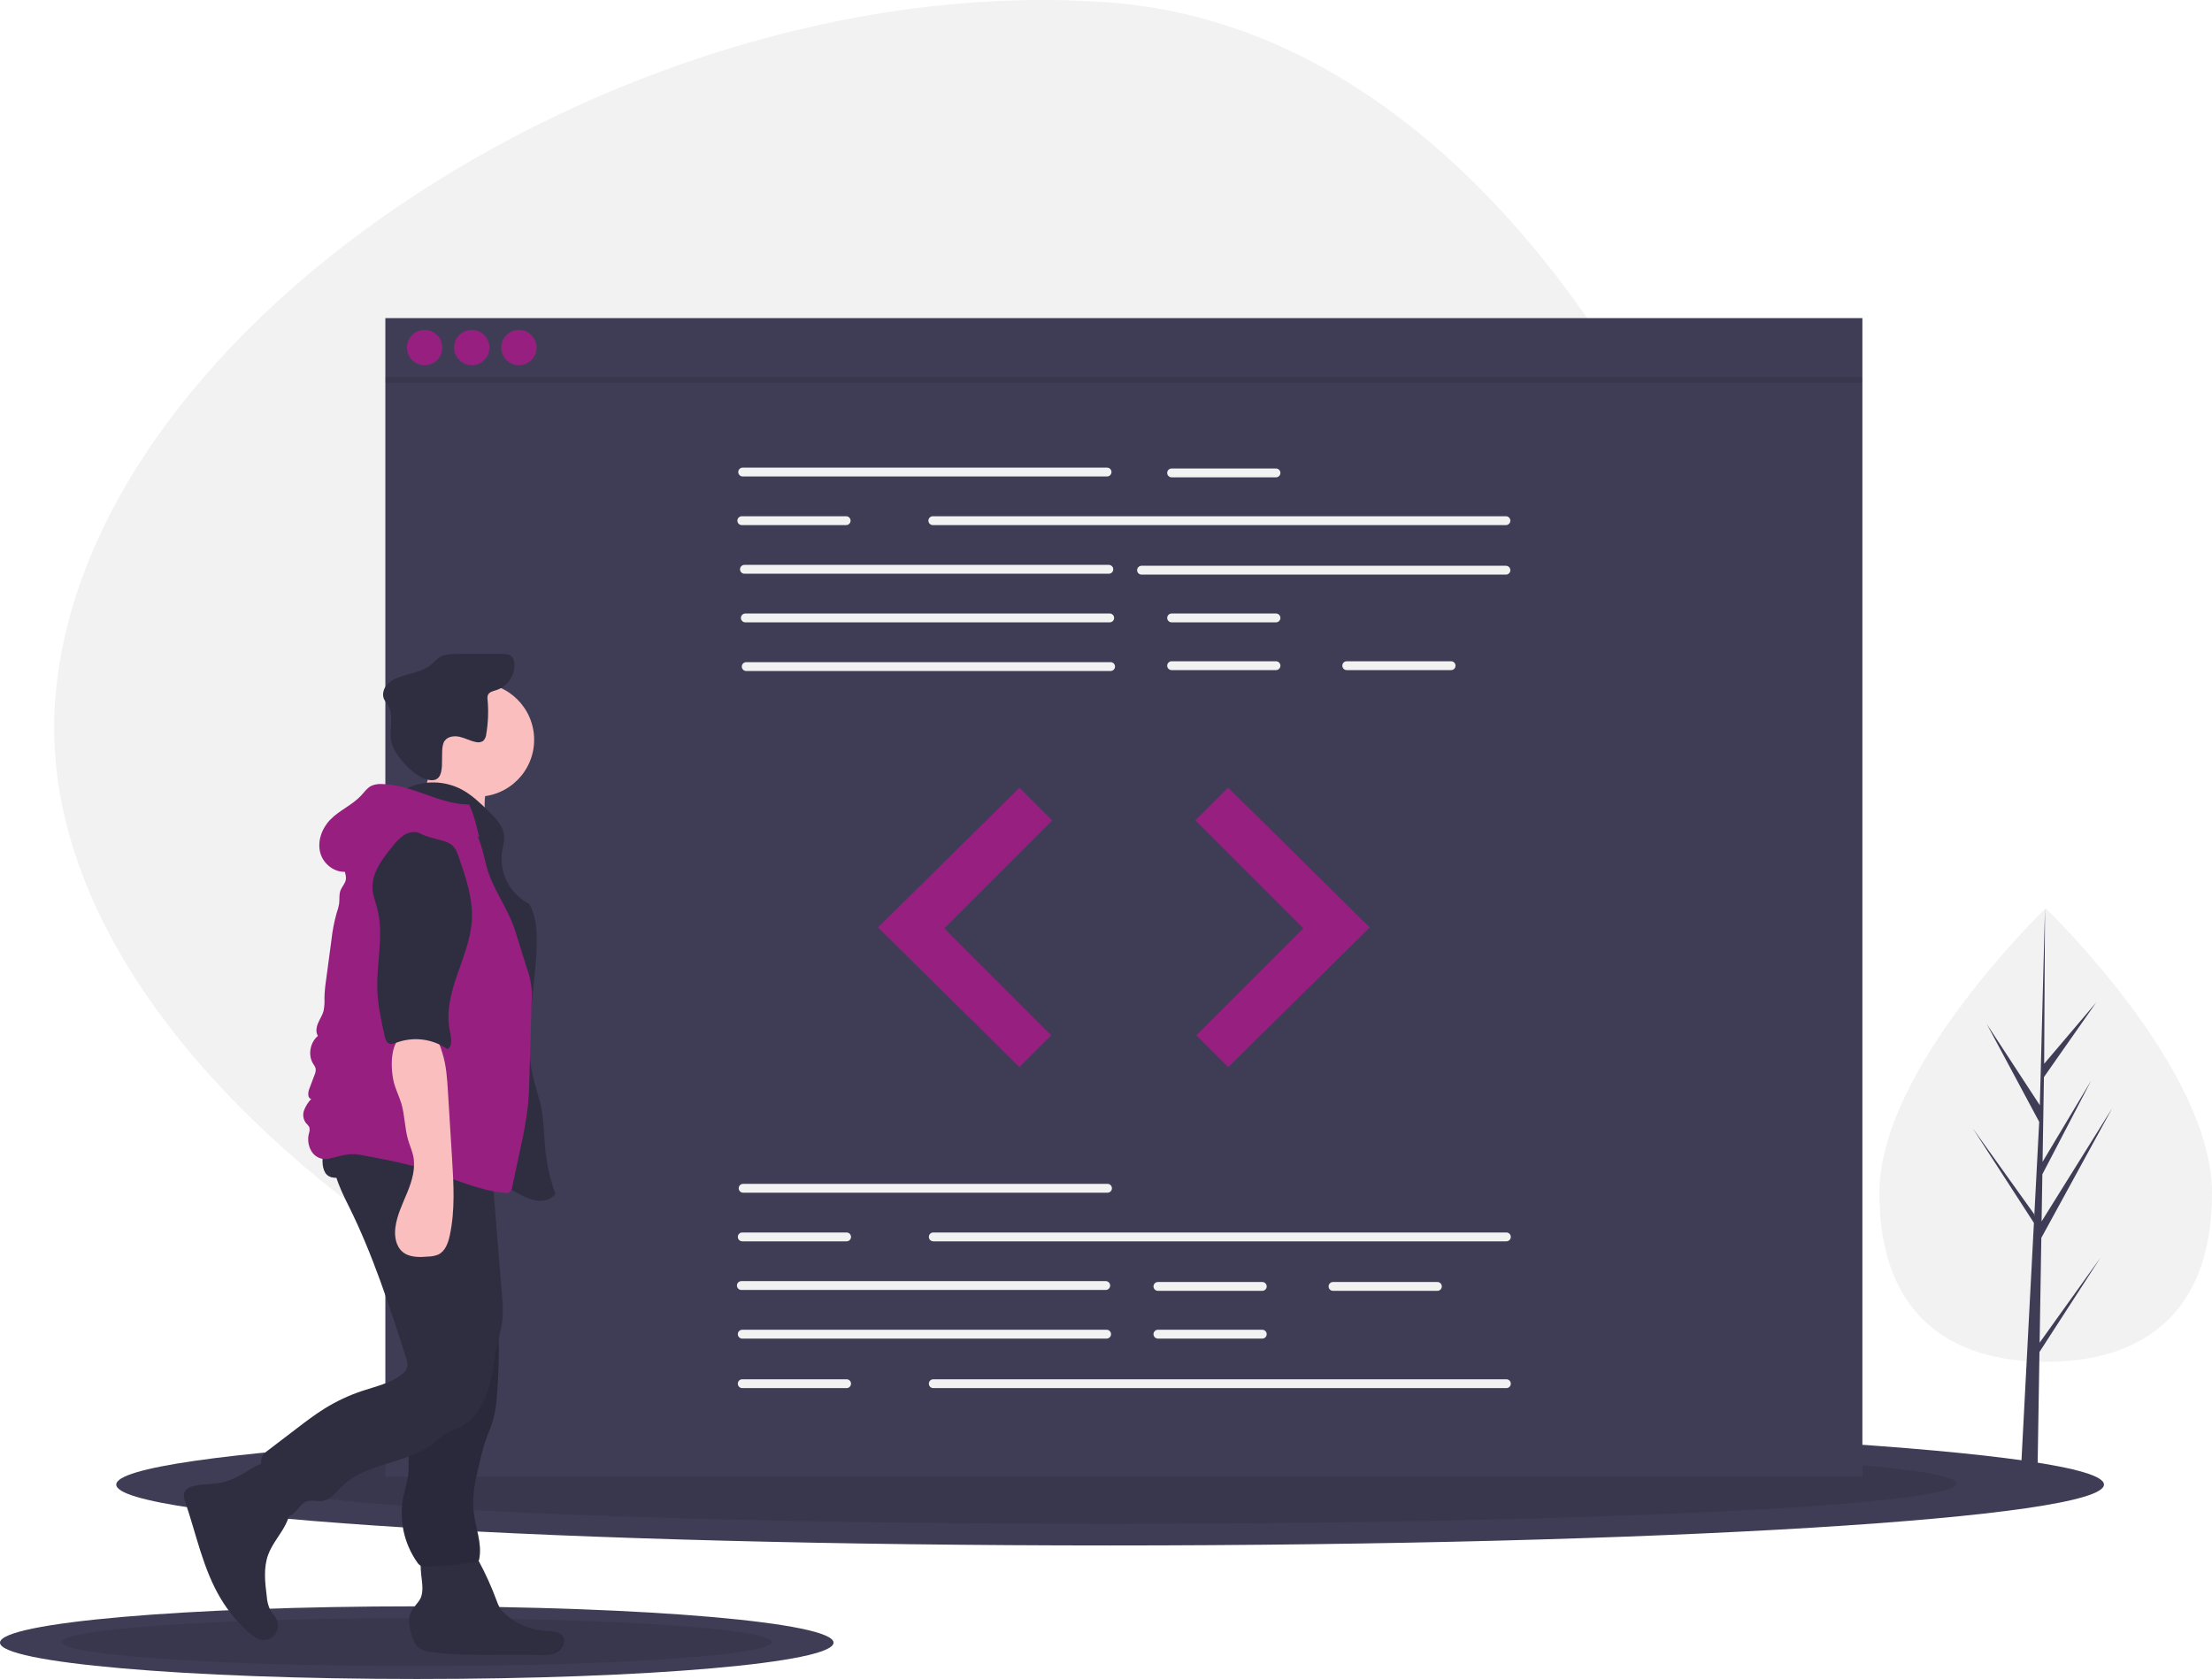
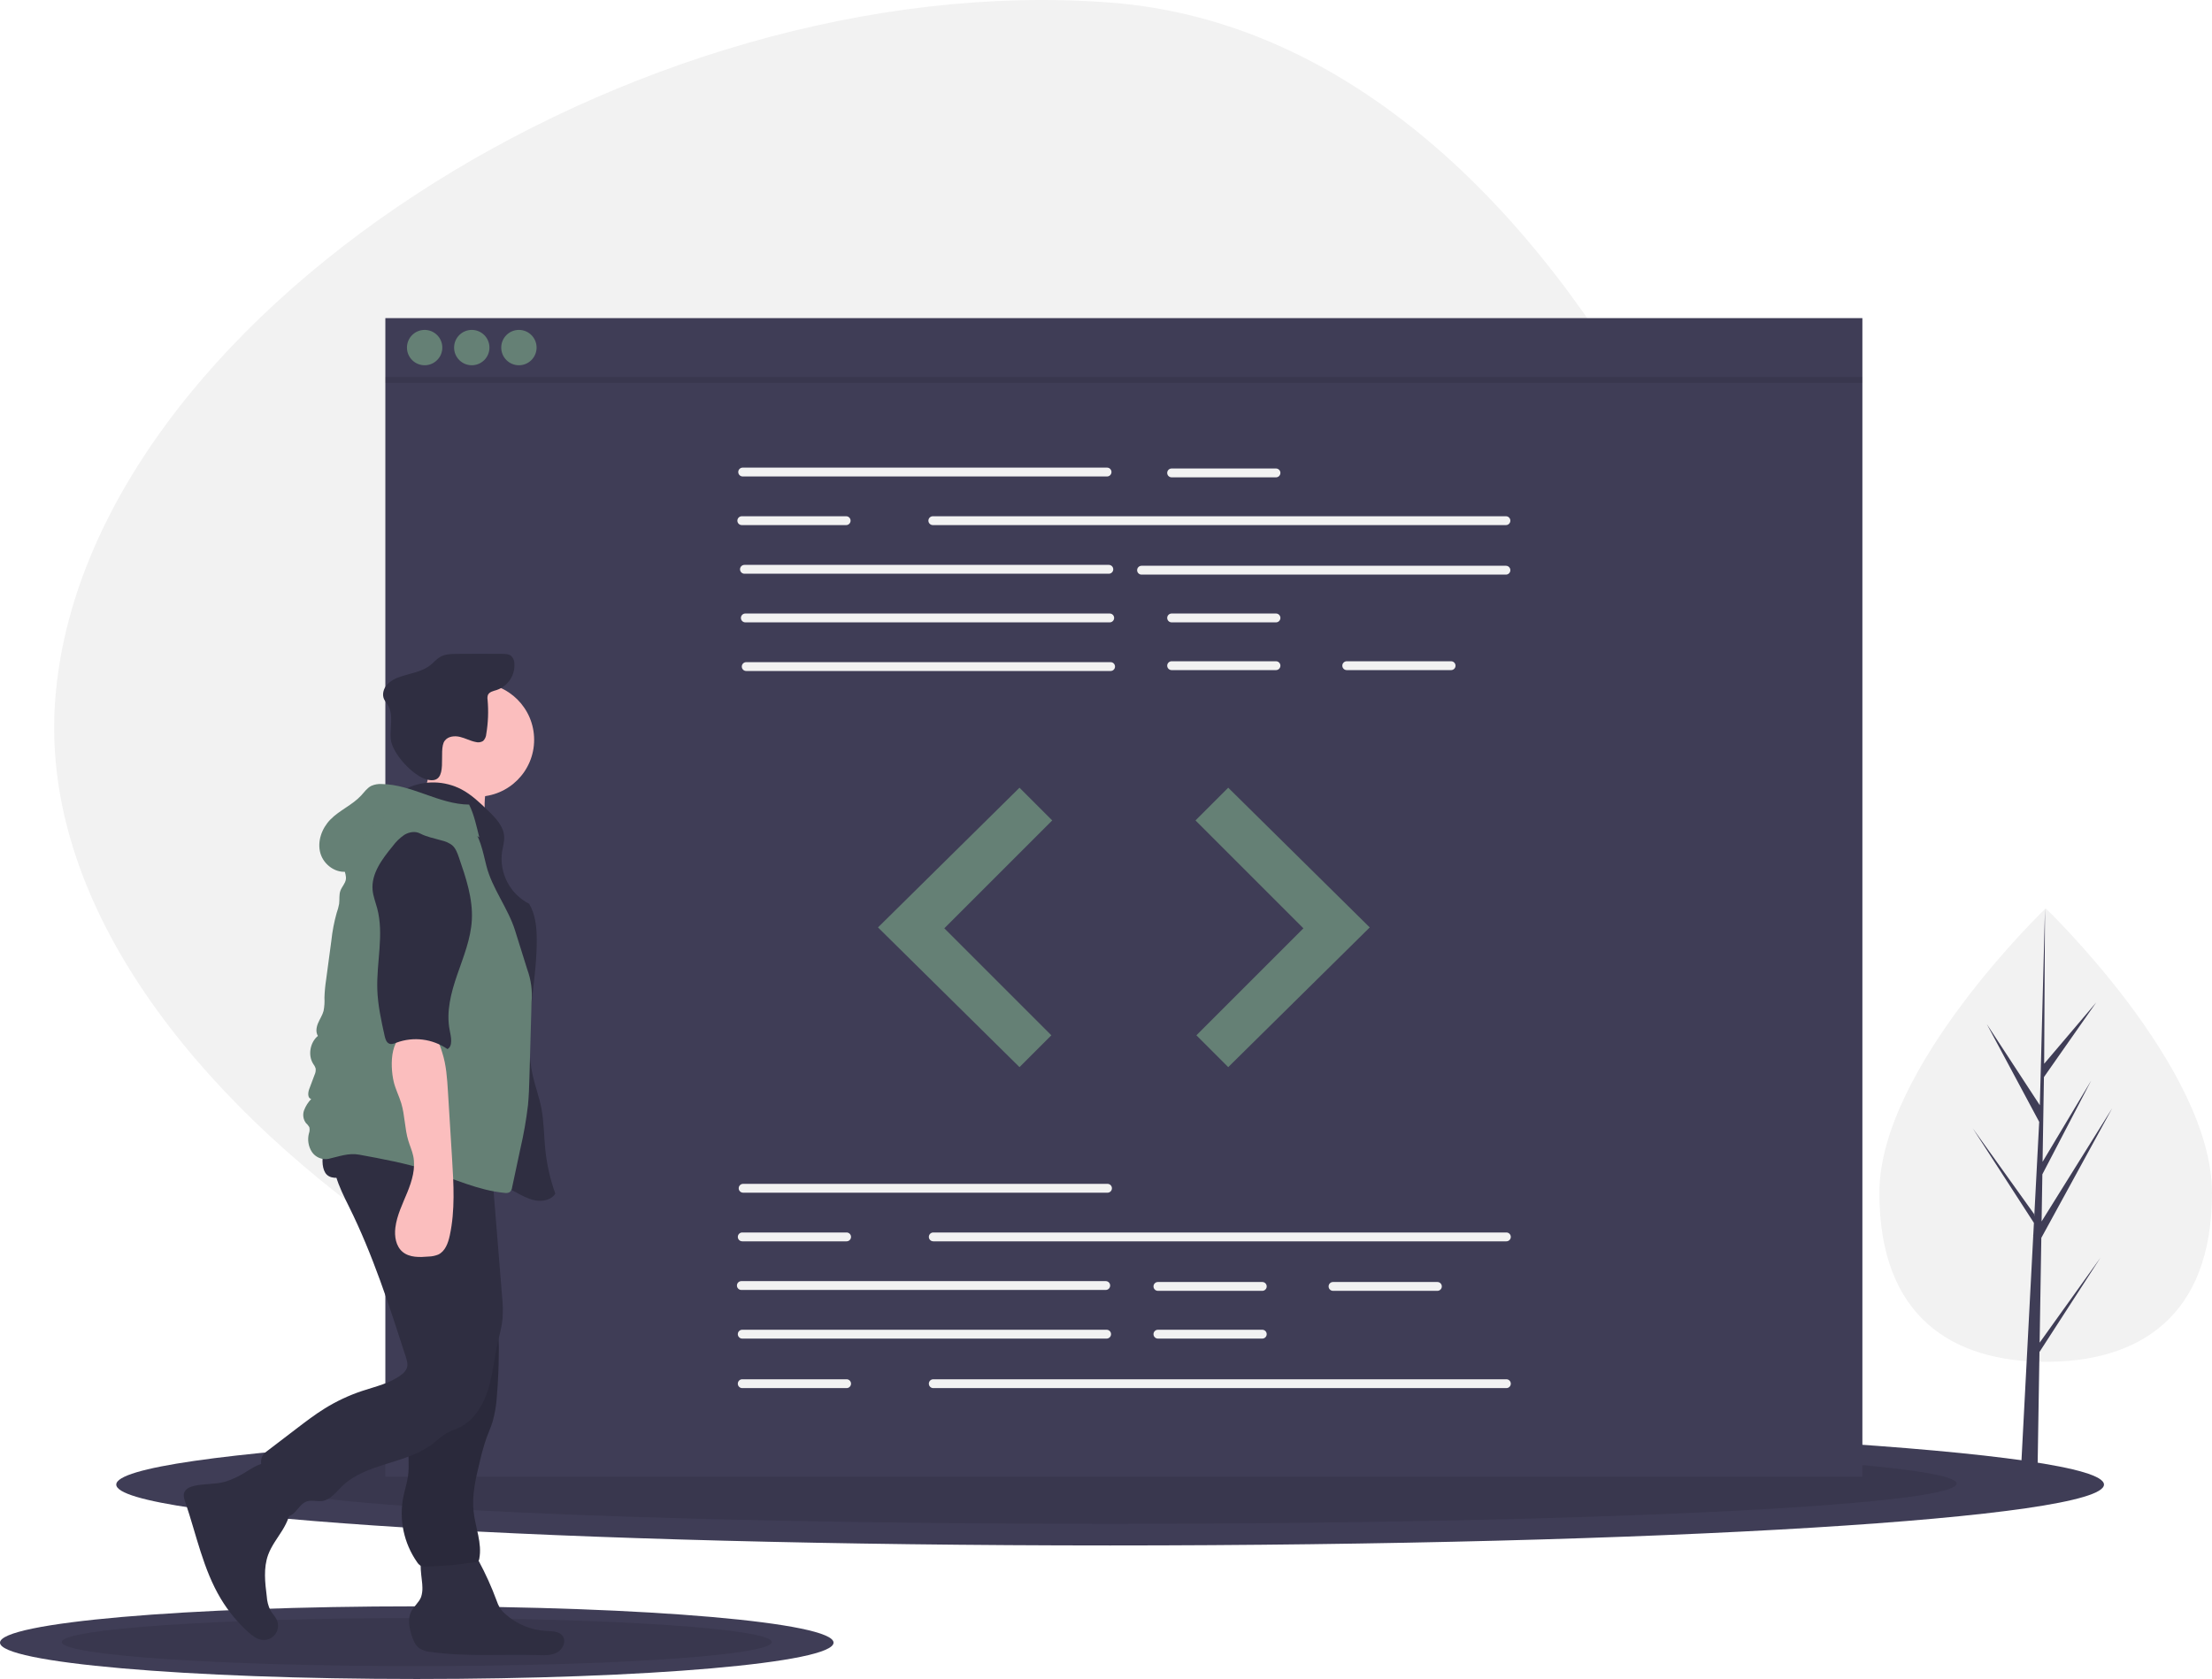
<svg xmlns="http://www.w3.org/2000/svg" id="a594ac37-6d44-4297-8862-1cbd9c01c0b7" data-name="Layer 1" width="1126.194" height="855" viewBox="0 0 1126.194 855">
  <path d="M581.768,778.438C339.369,759.991,50.297,572.172,65.014,378.781S359.7,5.358,602.099,23.805,984.031,403.667,969.314,597.058,824.166,796.885,581.768,778.438Z" transform="translate(-36.90323 -22.5)" fill="#f2f2f2" />
  <ellipse cx="565.194" cy="756" rx="506" ry="31" fill="#3f3d56" />
  <ellipse cx="565.194" cy="755.5" rx="431" ry="20.5" opacity="0.1" />
  <ellipse cx="212.194" cy="836.5" rx="212.194" ry="18.5" fill="#3f3d56" />
  <ellipse cx="212.194" cy="836.202" rx="180.742" ry="12.234" opacity="0.1" />
  <rect x="196.194" y="162" width="752" height="590" fill="#3f3d56" />
  <path d="M600.541,265.129H415.024a2.251,2.251,0,1,1,0-4.503H600.541a2.251,2.251,0,0,1,0,4.503Z" transform="translate(-36.90323 -22.5)" fill="#f2f2f2" />
  <path d="M803.62,289.895H511.835a2.251,2.251,0,0,1,0-4.503H803.62a2.251,2.251,0,1,1,0,4.503Z" transform="translate(-36.90323 -22.5)" fill="#f2f2f2" />
  <path d="M601.442,314.661H415.924a2.251,2.251,0,1,1,0-4.503H601.442a2.251,2.251,0,1,1,0,4.503Z" transform="translate(-36.90323 -22.5)" fill="#f2f2f2" />
  <path d="M803.62,315.111H618.102a2.251,2.251,0,0,1,0-4.503H803.62a2.251,2.251,0,1,1,0,4.503Z" transform="translate(-36.90323 -22.5)" fill="#f2f2f2" />
  <path d="M601.892,339.426H416.374a2.251,2.251,0,0,1,0-4.503H601.892a2.251,2.251,0,1,1,0,4.503Z" transform="translate(-36.90323 -22.5)" fill="#f2f2f2" />
  <path d="M602.342,364.192H416.825a2.251,2.251,0,0,1,0-4.503H602.342a2.251,2.251,0,1,1,0,4.503Z" transform="translate(-36.90323 -22.5)" fill="#f2f2f2" />
  <path d="M686.546,265.579H633.412a2.251,2.251,0,0,1,0-4.503h53.134a2.251,2.251,0,1,1,0,4.503Z" transform="translate(-36.90323 -22.5)" fill="#f2f2f2" />
  <path d="M686.546,339.426H633.412a2.251,2.251,0,0,1,0-4.503h53.134a2.251,2.251,0,1,1,0,4.503Z" transform="translate(-36.90323 -22.5)" fill="#f2f2f2" />
  <path d="M686.546,363.742H633.412a2.251,2.251,0,1,1,0-4.503h53.134a2.251,2.251,0,1,1,0,4.503Z" transform="translate(-36.90323 -22.5)" fill="#f2f2f2" />
  <path d="M775.702,363.742H722.569a2.251,2.251,0,0,1,0-4.503h53.134a2.251,2.251,0,1,1,0,4.503Z" transform="translate(-36.90323 -22.5)" fill="#f2f2f2" />
  <path d="M467.707,289.895H414.573a2.251,2.251,0,0,1,0-4.503h53.134a2.251,2.251,0,0,1,0,4.503Z" transform="translate(-36.90323 -22.5)" fill="#f2f2f2" />
  <path d="M600.766,629.861H415.249a2.251,2.251,0,0,1,0-4.503H600.766a2.251,2.251,0,0,1,0,4.503Z" transform="translate(-36.90323 -22.5)" fill="#f2f2f2" />
  <path d="M599.866,679.392H414.348a2.251,2.251,0,1,1,0-4.503H599.866a2.251,2.251,0,0,1,0,4.503Z" transform="translate(-36.90323 -22.5)" fill="#f2f2f2" />
  <path d="M600.316,704.158H414.798a2.251,2.251,0,1,1,0-4.503H600.316a2.251,2.251,0,1,1,0,4.503Z" transform="translate(-36.90323 -22.5)" fill="#f2f2f2" />
  <path d="M679.566,679.842H626.433a2.251,2.251,0,0,1,0-4.503h53.134a2.251,2.251,0,0,1,0,4.503Z" transform="translate(-36.90323 -22.5)" fill="#f2f2f2" />
  <path d="M679.566,704.158H626.433a2.251,2.251,0,0,1,0-4.503h53.134a2.251,2.251,0,1,1,0,4.503Z" transform="translate(-36.90323 -22.5)" fill="#f2f2f2" />
  <path d="M768.723,679.842H715.589a2.251,2.251,0,1,1,0-4.503h53.134a2.251,2.251,0,0,1,0,4.503Z" transform="translate(-36.90323 -22.5)" fill="#f2f2f2" />
  <path d="M803.845,654.626H512.06a2.251,2.251,0,0,1,0-4.503H803.845a2.251,2.251,0,0,1,0,4.503Z" transform="translate(-36.90323 -22.5)" fill="#f2f2f2" />
  <path d="M467.932,654.626H414.798a2.251,2.251,0,0,1,0-4.503H467.932a2.251,2.251,0,0,1,0,4.503Z" transform="translate(-36.90323 -22.5)" fill="#f2f2f2" />
  <path d="M803.845,729.374H512.06a2.251,2.251,0,1,1,0-4.503H803.845a2.251,2.251,0,0,1,0,4.503Z" transform="translate(-36.90323 -22.5)" fill="#f2f2f2" />
  <path d="M467.932,729.374H414.798a2.251,2.251,0,1,1,0-4.503H467.932a2.251,2.251,0,1,1,0,4.503Z" transform="translate(-36.90323 -22.5)" fill="#f2f2f2" />
-   <polygon points="519.06 401.13 447.014 472.275 519.06 543.42 535.27 527.21 480.786 472.725 535.72 417.79 519.06 401.13" fill="#961f80" />
-   <polygon points="625.327 401.13 697.373 472.275 625.327 543.42 609.117 527.21 663.602 472.725 608.667 417.79 625.327 401.13" fill="#961f80" />
-   <circle cx="216.194" cy="177" r="9" fill="#961f80" />
-   <circle cx="240.194" cy="177" r="9" fill="#961f80" />
-   <circle cx="264.194" cy="177" r="9" fill="#961f80" />
+   <polygon points="519.06 401.13 447.014 472.275 519.06 543.42 535.27 527.21 480.786 472.725 535.72 417.79 519.06 401.13" fill="#658075" />
+   <polygon points="625.327 401.13 697.373 472.275 625.327 543.42 609.117 527.21 663.602 472.725 608.667 417.79 625.327 401.13" fill="#658075" />
+   <circle cx="216.194" cy="177" r="9" fill="#658075" />
+   <circle cx="240.194" cy="177" r="9" fill="#658075" />
+   <circle cx="264.194" cy="177" r="9" fill="#658075" />
  <rect x="196.194" y="192" width="752" height="3" opacity="0.1" />
  <path d="M1163.097,629.954c0,63.771-37.911,86.038-84.676,86.038s-84.676-22.266-84.676-86.038,84.676-144.898,84.676-144.898S1163.097,566.182,1163.097,629.954Z" transform="translate(-36.90323 -22.5)" fill="#f2f2f2" />
  <polygon points="1038.433 683.736 1039.3 630.365 1075.391 564.338 1039.436 621.993 1039.826 597.995 1064.699 550.226 1039.929 591.645 1039.929 591.645 1040.63 548.484 1067.265 510.453 1040.74 541.697 1041.178 462.556 1038.425 567.325 1038.651 563.003 1011.571 521.552 1038.217 571.3 1035.694 619.503 1035.619 618.223 1004.4 574.602 1035.524 622.743 1035.209 628.771 1035.152 628.862 1035.178 629.357 1028.776 751.653 1037.329 751.653 1038.355 688.485 1069.404 640.461 1038.433 683.736" fill="#3f3d56" />
  <path d="M159.525,773.591a43.126,43.126,0,0,1-8.178,3.503c-5.079,1.387-10.507.878-15.637,2.063-2.1.485-4.386,1.499-5.054,3.549-.49,1.503.043,3.127.553,4.623,5.669,16.62,9.085,34.266,18.125,49.321a74.641,74.641,0,0,0,13.993,16.988c2.055,1.852,4.384,3.664,7.135,3.955a7.248,7.248,0,0,0,7.371-10.182c-.811-1.801-2.317-3.196-3.289-4.916a18.757,18.757,0,0,1-1.819-6.991c-.893-7.108-1.754-14.538.709-21.265,1.652-4.512,4.682-8.359,7.206-12.447s4.622-8.772,4.06-13.544c-.383-3.257-1.972-6.237-3.65-9.054-1.681-2.823-5.005-10.408-8.383-11.35C169.16,766.864,162.583,772.024,159.525,773.591Z" transform="translate(-36.90323 -22.5)" fill="#2f2e41" />
  <path d="M251.96,831a14.019,14.019,0,0,1-.663,4.745c-1.058,2.793-3.681,4.706-5.036,7.367-1.885,3.701-1.031,8.174.218,12.135.783,2.483,1.81,5.067,3.912,6.603a12.893,12.893,0,0,0,5.954,1.907c18.036,2.496,36.358,1.064,54.559,1.587,3.317.095,6.829.211,9.725-1.41s4.686-5.697,2.717-8.368c-1.769-2.399-5.265-2.376-8.242-2.518a33.912,33.912,0,0,1-20.913-8.615,15.112,15.112,0,0,1-2.933-3.377,20.753,20.753,0,0,1-1.534-3.518,156.799,156.799,0,0,0-9.084-20.119c-.979-1.815-2.087-3.705-3.906-4.676a10.323,10.323,0,0,0-4.239-.926c-4.536-.294-16.283-1.838-19.791,1.69C249.461,816.768,252.032,826.86,251.96,831Z" transform="translate(-36.90323 -22.5)" fill="#2f2e41" />
  <circle cx="242.971" cy="376.72" r="28.975" fill="#fbbebe" />
  <path d="M253.709,423.146c-1.723,4.614-4.647,8.947-8.9,11.43l40.075,8.175a42.453,42.453,0,0,1-.562-17.869,10.3,10.3,0,0,0,.24-4.409c-.754-2.907-4.026-4.307-6.955-4.974-7.314-1.667-13.782-2.561-20.579-5.792C254.95,413.263,255.241,419.045,253.709,423.146Z" transform="translate(-36.90323 -22.5)" fill="#fbbebe" />
  <path d="M244.474,423.727a31.338,31.338,0,0,1,27.313.714c5.138,2.707,9.392,6.794,13.572,10.826,3.853,3.717,7.962,7.972,8.236,13.319.132,2.59-.676,5.123-1.084,7.684a25.766,25.766,0,0,0,13.78,26.469c3.184,5.303,3.841,11.729,3.889,17.914.185,23.436-7.209,47.161-1.93,69.995,1.239,5.361,3.162,10.554,4.232,15.951,1.387,6.991,1.318,14.18,2.044,21.27a95.266,95.266,0,0,0,5.113,22.495c-1.744,2.774-5.374,3.837-8.642,3.613s-6.325-1.643-9.242-3.136c-14.123-7.227-27.059-16.757-41.687-22.9-9.678-4.064-19.987-6.595-29.376-11.288s-18.12-12.142-20.99-22.238c-1.241-4.365-1.318-8.965-1.385-13.503-.285-19.114-.55-38.436,3.61-57.094,3.669-16.454,10.741-32.194,12.284-48.981.502-5.464.513-11.314,3.566-15.873C232.091,432.52,241.409,430.851,244.474,423.727Z" transform="translate(-36.90323 -22.5)" fill="#2f2e41" />
  <path d="M263.395,399.629c1.707-2.227,5-2.531,7.728-1.872s5.243,2.064,7.997,2.599a4.675,4.675,0,0,0,3.743-.526,5.444,5.444,0,0,0,1.615-3.57,68.163,68.163,0,0,0,.671-17.38,5.147,5.147,0,0,1,.159-2.437c.682-1.643,2.763-2.035,4.462-2.562a13.316,13.316,0,0,0,9.013-13.633,5.421,5.421,0,0,0-1.657-3.741c-1.175-.958-2.82-1.016-4.336-1.029q-11.683-.094-23.367.006c-2.883.025-5.91.096-8.409,1.533-1.848,1.063-3.222,2.773-4.88,4.112-4.326,3.491-10.178,4.201-15.441,5.991a15.308,15.308,0,0,0-6.768,4.036c-1.75,2-2.592,4.973-1.493,7.393a26.252,26.252,0,0,0,1.887,2.904c3.105,4.964,1.038,11.403,1.501,17.24.579,7.288,11.365,19.112,18.679,20.836C266.308,422.311,259.486,404.414,263.395,399.629Z" transform="translate(-36.90323 -22.5)" fill="#2f2e41" />
  <path d="M247.037,719.183c.745,5.322,1.701,10.662,1.445,16.029-.357,7.494-3.059,14.714-3.559,22.199-.373,5.591.49,11.242-.287,16.791-.497,3.553-1.656,6.978-2.373,10.494a43.395,43.395,0,0,0,6.973,33.265,5.448,5.448,0,0,0,2.023,1.961,5.714,5.714,0,0,0,2.508.332,179.947,179.947,0,0,0,25.17-2.287,2.414,2.414,0,0,0,1.616-.713,2.266,2.266,0,0,0,.351-.954c1.544-7.936-1.977-15.893-2.872-23.928-.956-8.58,1.103-17.177,3.146-25.565a113.548,113.548,0,0,1,3.467-12.228c.988-2.697,2.181-5.321,3.037-8.063a61.46,61.46,0,0,0,2.202-13.203q.892-10.575.945-21.199a88.958,88.958,0,0,0-1.665-20.01c-1.878-8.338-5.724-16.081-9.536-23.73a15.029,15.029,0,0,0-5.618,2.67,125.38,125.38,0,0,1-15.35,8.481c-3.567,1.657-10.522,2.833-12.786,6.286-2.232,3.405-.792,10.351-.621,14.106Q245.694,709.584,247.037,719.183Z" transform="translate(-36.90323 -22.5)" fill="#2f2e41" />
  <path d="M247.037,719.183c.745,5.322,1.701,10.662,1.445,16.029-.357,7.494-3.059,14.714-3.559,22.199-.373,5.591.49,11.242-.287,16.791-.497,3.553-1.656,6.978-2.373,10.494a43.395,43.395,0,0,0,6.973,33.265,5.448,5.448,0,0,0,2.023,1.961,5.714,5.714,0,0,0,2.508.332,179.947,179.947,0,0,0,25.17-2.287,2.414,2.414,0,0,0,1.616-.713,2.266,2.266,0,0,0,.351-.954c1.544-7.936-1.977-15.893-2.872-23.928-.956-8.58,1.103-17.177,3.146-25.565a113.548,113.548,0,0,1,3.467-12.228c.988-2.697,2.181-5.321,3.037-8.063a61.46,61.46,0,0,0,2.202-13.203q.892-10.575.945-21.199a88.958,88.958,0,0,0-1.665-20.01c-1.878-8.338-5.724-16.081-9.536-23.73a15.029,15.029,0,0,0-5.618,2.67,125.38,125.38,0,0,1-15.35,8.481c-3.567,1.657-10.522,2.833-12.786,6.286-2.232,3.405-.792,10.351-.621,14.106Q245.694,709.584,247.037,719.183Z" transform="translate(-36.90323 -22.5)" opacity="0.1" />
  <path d="M207.864,605.518c-3.848,10.359,1.808,21.554,6.722,31.452,12.106,24.386,20.513,50.407,28.874,76.317.626,1.941,1.252,4.058.554,5.974a7.825,7.825,0,0,1-2.822,3.347c-5.765,4.379-13.107,5.939-19.975,8.23a90.184,90.184,0,0,0-18.943,8.88c-4.977,3.084-9.639,6.644-14.292,10.197l-14.812,11.312a9.903,9.903,0,0,0-2.476,2.397c-1.429,2.241-.843,5.167-.132,7.728a131.432,131.432,0,0,0,7.252,19.792,6.911,6.911,0,0,0,2.63,3.447c2.312,1.242,5.14-.405,6.905-2.347s3.292-4.359,5.781-5.193c2.486-.833,5.222.176,7.818-.189,4.199-.589,6.986-4.457,10.013-7.426,12.365-12.131,33.01-11.251,46.612-21.977a59.228,59.228,0,0,1,6.231-4.868c2.3-1.359,4.907-2.105,7.293-3.307,7.257-3.654,11.819-11.209,14.262-18.957s3.141-15.928,4.897-23.861c.908-4.101,2.103-8.158,2.507-12.338a66.094,66.094,0,0,0-.253-11.666L287.604,621.748c-.4-4.943-.8-9.892-1.576-14.791-14.577.521-29.143,1.108-43.728,1.28C230.695,608.374,218.876,609.186,207.864,605.518Z" transform="translate(-36.90323 -22.5)" fill="#2f2e41" />
  <path d="M202.506,619.721c1.977,3.18,6.79,3.114,10.104,1.371s5.889-4.673,9.211-6.401c4.464-2.323,9.746-2.235,14.776-2.093,7.964.225,16.025.464,23.687,2.647,7.925,2.257,15.64,6.603,23.834,5.736,1.426-.151,2.985-.56,3.761-1.766a5.544,5.544,0,0,0,.62-2.836l.268-7.159a6.464,6.464,0,0,0-.57-3.625,6.082,6.082,0,0,0-2.716-2.079c-11.663-5.646-24.965-6.697-37.915-7.141q-9.875-.338-19.757-.278c-5.591.034-12.303-.775-17.739.719C202.774,598.82,198.805,613.769,202.506,619.721Z" transform="translate(-36.90323 -22.5)" fill="#2f2e41" />
-   <path d="M275.742,432.226c-15.282-.135-29.131-10.223-44.412-10.468a11.514,11.514,0,0,0-5.393.93c-2.129,1.073-3.529,3.147-5.147,4.898-4.518,4.893-11.061,7.505-15.703,12.281-4.352,4.478-6.773,11.15-5.055,17.153s8.204,10.608,14.279,9.165A36.801,36.801,0,0,1,228.65,446.706a72.887,72.887,0,0,1,11.205-5.882c6.868-3.112,14.548-6.283,21.718-3.95a30.638,30.638,0,0,1,7.409,4.04l11.954,8.03C279.543,443.45,278.29,437.288,275.742,432.226Z" transform="translate(-36.90323 -22.5)" fill="#961f80" />
-   <path d="M212.552,460.874c-2.029,2.532.894,6.2.447,9.413-.297,2.135-2.054,3.765-2.786,5.793-.758,2.1-.356,4.427-.643,6.641a28.489,28.489,0,0,1-1.275,4.73,84.975,84.975,0,0,0-2.686,14.026l-2.675,19.976a75.681,75.681,0,0,0-.846,9.078,27.107,27.107,0,0,1-.452,6.787c-.592,2.183-1.904,4.093-2.786,6.175s-1.291,4.602-.099,6.524c-3.991,3.325-5.178,9.854-2.387,14.235a7.899,7.899,0,0,1,1.23,2.265,5.82,5.82,0,0,1-.542,3.34l-2.705,7.207c-.692,1.845-.911,4.653,1.014,5.074a17.006,17.006,0,0,0-3.651,5.767,6.866,6.866,0,0,0,.972,6.506,8.289,8.289,0,0,1,1.694,2.056,5.473,5.473,0,0,1-.196,3.243,11.906,11.906,0,0,0,1.473,9.333,8.371,8.371,0,0,0,8.418,3.609c5.41-1.22,10.272-3.147,15.728-2.146,11.746,2.155,23.53,4.32,34.906,7.952,12.984,4.145,25.556,10.224,39.126,11.5a3.798,3.798,0,0,0,2.617-.407,3.931,3.931,0,0,0,1.21-2.488q2.097-9.832,4.194-19.665a202.363,202.363,0,0,0,3.855-22.028c.477-4.781.614-9.589.749-14.392l1.081-38.231a38.197,38.197,0,0,0-2.2-16.62l-6.217-19.848c-3.548-11.327-11.688-21.371-14.586-32.882-1.834-7.285-3.189-15.103-8.108-20.781-7.012-8.095-19.145-9.354-29.764-7.962-4.797.629-9.636,1.714-13.785,4.202-4.798,2.877-8.333,7.409-11.753,11.836C218.305,454.343,215.436,457.276,212.552,460.874Z" transform="translate(-36.90323 -22.5)" fill="#961f80" />
+   <path d="M275.742,432.226c-15.282-.135-29.131-10.223-44.412-10.468a11.514,11.514,0,0,0-5.393.93c-2.129,1.073-3.529,3.147-5.147,4.898-4.518,4.893-11.061,7.505-15.703,12.281-4.352,4.478-6.773,11.15-5.055,17.153s8.204,10.608,14.279,9.165A36.801,36.801,0,0,1,228.65,446.706a72.887,72.887,0,0,1,11.205-5.882c6.868-3.112,14.548-6.283,21.718-3.95a30.638,30.638,0,0,1,7.409,4.04l11.954,8.03C279.543,443.45,278.29,437.288,275.742,432.226Z" transform="translate(-36.90323 -22.5)" fill="#658075" />
+   <path d="M212.552,460.874c-2.029,2.532.894,6.2.447,9.413-.297,2.135-2.054,3.765-2.786,5.793-.758,2.1-.356,4.427-.643,6.641a28.489,28.489,0,0,1-1.275,4.73,84.975,84.975,0,0,0-2.686,14.026l-2.675,19.976a75.681,75.681,0,0,0-.846,9.078,27.107,27.107,0,0,1-.452,6.787c-.592,2.183-1.904,4.093-2.786,6.175s-1.291,4.602-.099,6.524c-3.991,3.325-5.178,9.854-2.387,14.235a7.899,7.899,0,0,1,1.23,2.265,5.82,5.82,0,0,1-.542,3.34l-2.705,7.207c-.692,1.845-.911,4.653,1.014,5.074a17.006,17.006,0,0,0-3.651,5.767,6.866,6.866,0,0,0,.972,6.506,8.289,8.289,0,0,1,1.694,2.056,5.473,5.473,0,0,1-.196,3.243,11.906,11.906,0,0,0,1.473,9.333,8.371,8.371,0,0,0,8.418,3.609c5.41-1.22,10.272-3.147,15.728-2.146,11.746,2.155,23.53,4.32,34.906,7.952,12.984,4.145,25.556,10.224,39.126,11.5a3.798,3.798,0,0,0,2.617-.407,3.931,3.931,0,0,0,1.21-2.488q2.097-9.832,4.194-19.665a202.363,202.363,0,0,0,3.855-22.028c.477-4.781.614-9.589.749-14.392l1.081-38.231a38.197,38.197,0,0,0-2.2-16.62l-6.217-19.848c-3.548-11.327-11.688-21.371-14.586-32.882-1.834-7.285-3.189-15.103-8.108-20.781-7.012-8.095-19.145-9.354-29.764-7.962-4.797.629-9.636,1.714-13.785,4.202-4.798,2.877-8.333,7.409-11.753,11.836C218.305,454.343,215.436,457.276,212.552,460.874Z" transform="translate(-36.90323 -22.5)" fill="#658075" />
  <path d="M237.347,573.323c.875,3.773,2.712,7.251,3.837,10.957,1.884,6.209,1.724,12.896,3.605,19.106.789,2.606,1.933,5.109,2.5,7.773,1.321,6.211-.608,12.636-3.003,18.516s-5.313,11.678-6.091,17.98c-.548,4.438.239,9.45,3.66,12.331,3.552,2.99,8.713,2.788,13.339,2.39a14.016,14.016,0,0,0,4.841-1.008c3.538-1.674,5.028-5.86,5.855-9.685,2.771-12.819,1.98-26.106,1.174-39.197l-2.106-34.234c-.405-6.591-.84-13.318-2.871-19.646-.739-2.302-2.026-6.954-4.129-8.424-2.083-1.456-8.03-1.521-10.609-1.642C235.251,547.97,235.387,564.856,237.347,573.323Z" transform="translate(-36.90323 -22.5)" fill="#fbbebe" />
  <path d="M250.751,446.923c-2.471-1.294-5.584-.736-7.972.704a24.568,24.568,0,0,0-5.972,5.798c-5.339,6.517-10.991,13.995-10.199,22.382.297,3.145,1.501,6.121,2.317,9.172,3.579,13.38-.379,27.53.075,41.373.262,7.999,2.003,15.866,3.736,23.679.354,1.595.92,3.44,2.463,3.977,1.159.403,2.41-.115,3.557-.551A28.371,28.371,0,0,1,264.721,556.731c2.865-1.529,1.791-6.363,1.149-9.546-1.908-9.458.682-19.214,3.828-28.335s6.911-18.23,7.432-27.865c.591-10.916-3.029-21.571-6.6-31.903-.779-2.255-1.631-4.62-3.439-6.178a13.665,13.665,0,0,0-5.203-2.377C258.096,449.406,254.255,448.758,250.751,446.923Z" transform="translate(-36.90323 -22.5)" fill="#2f2e41" />
</svg>
